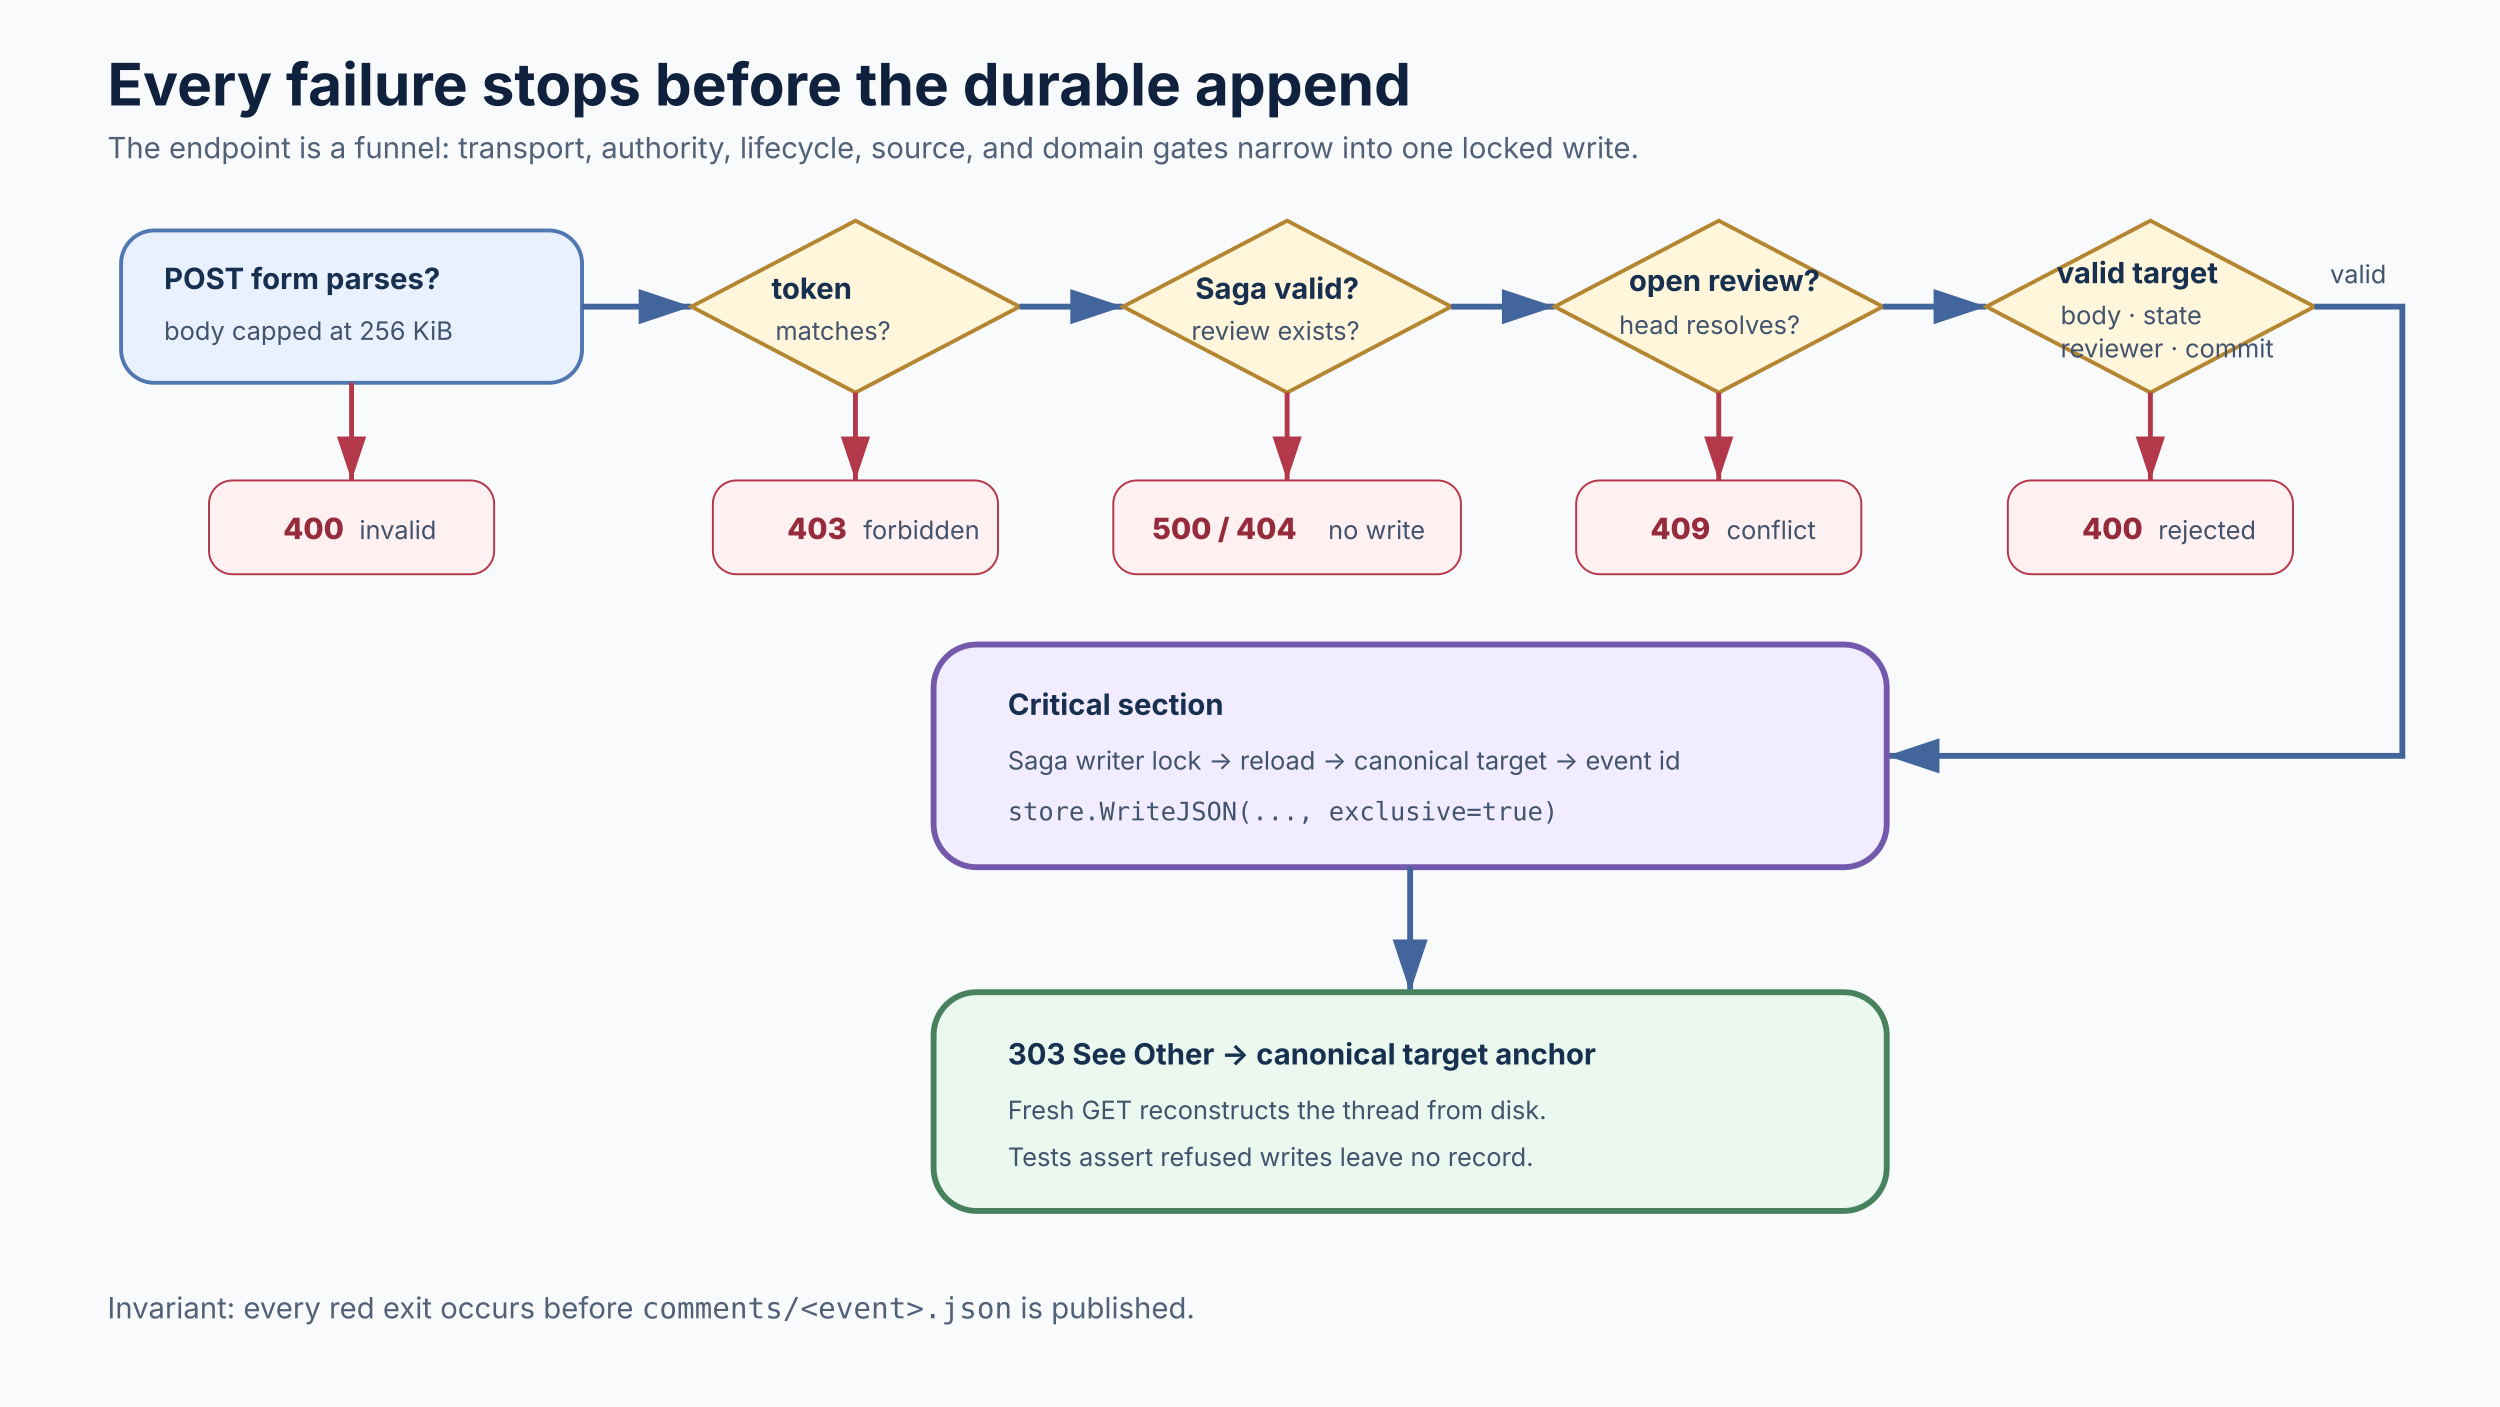
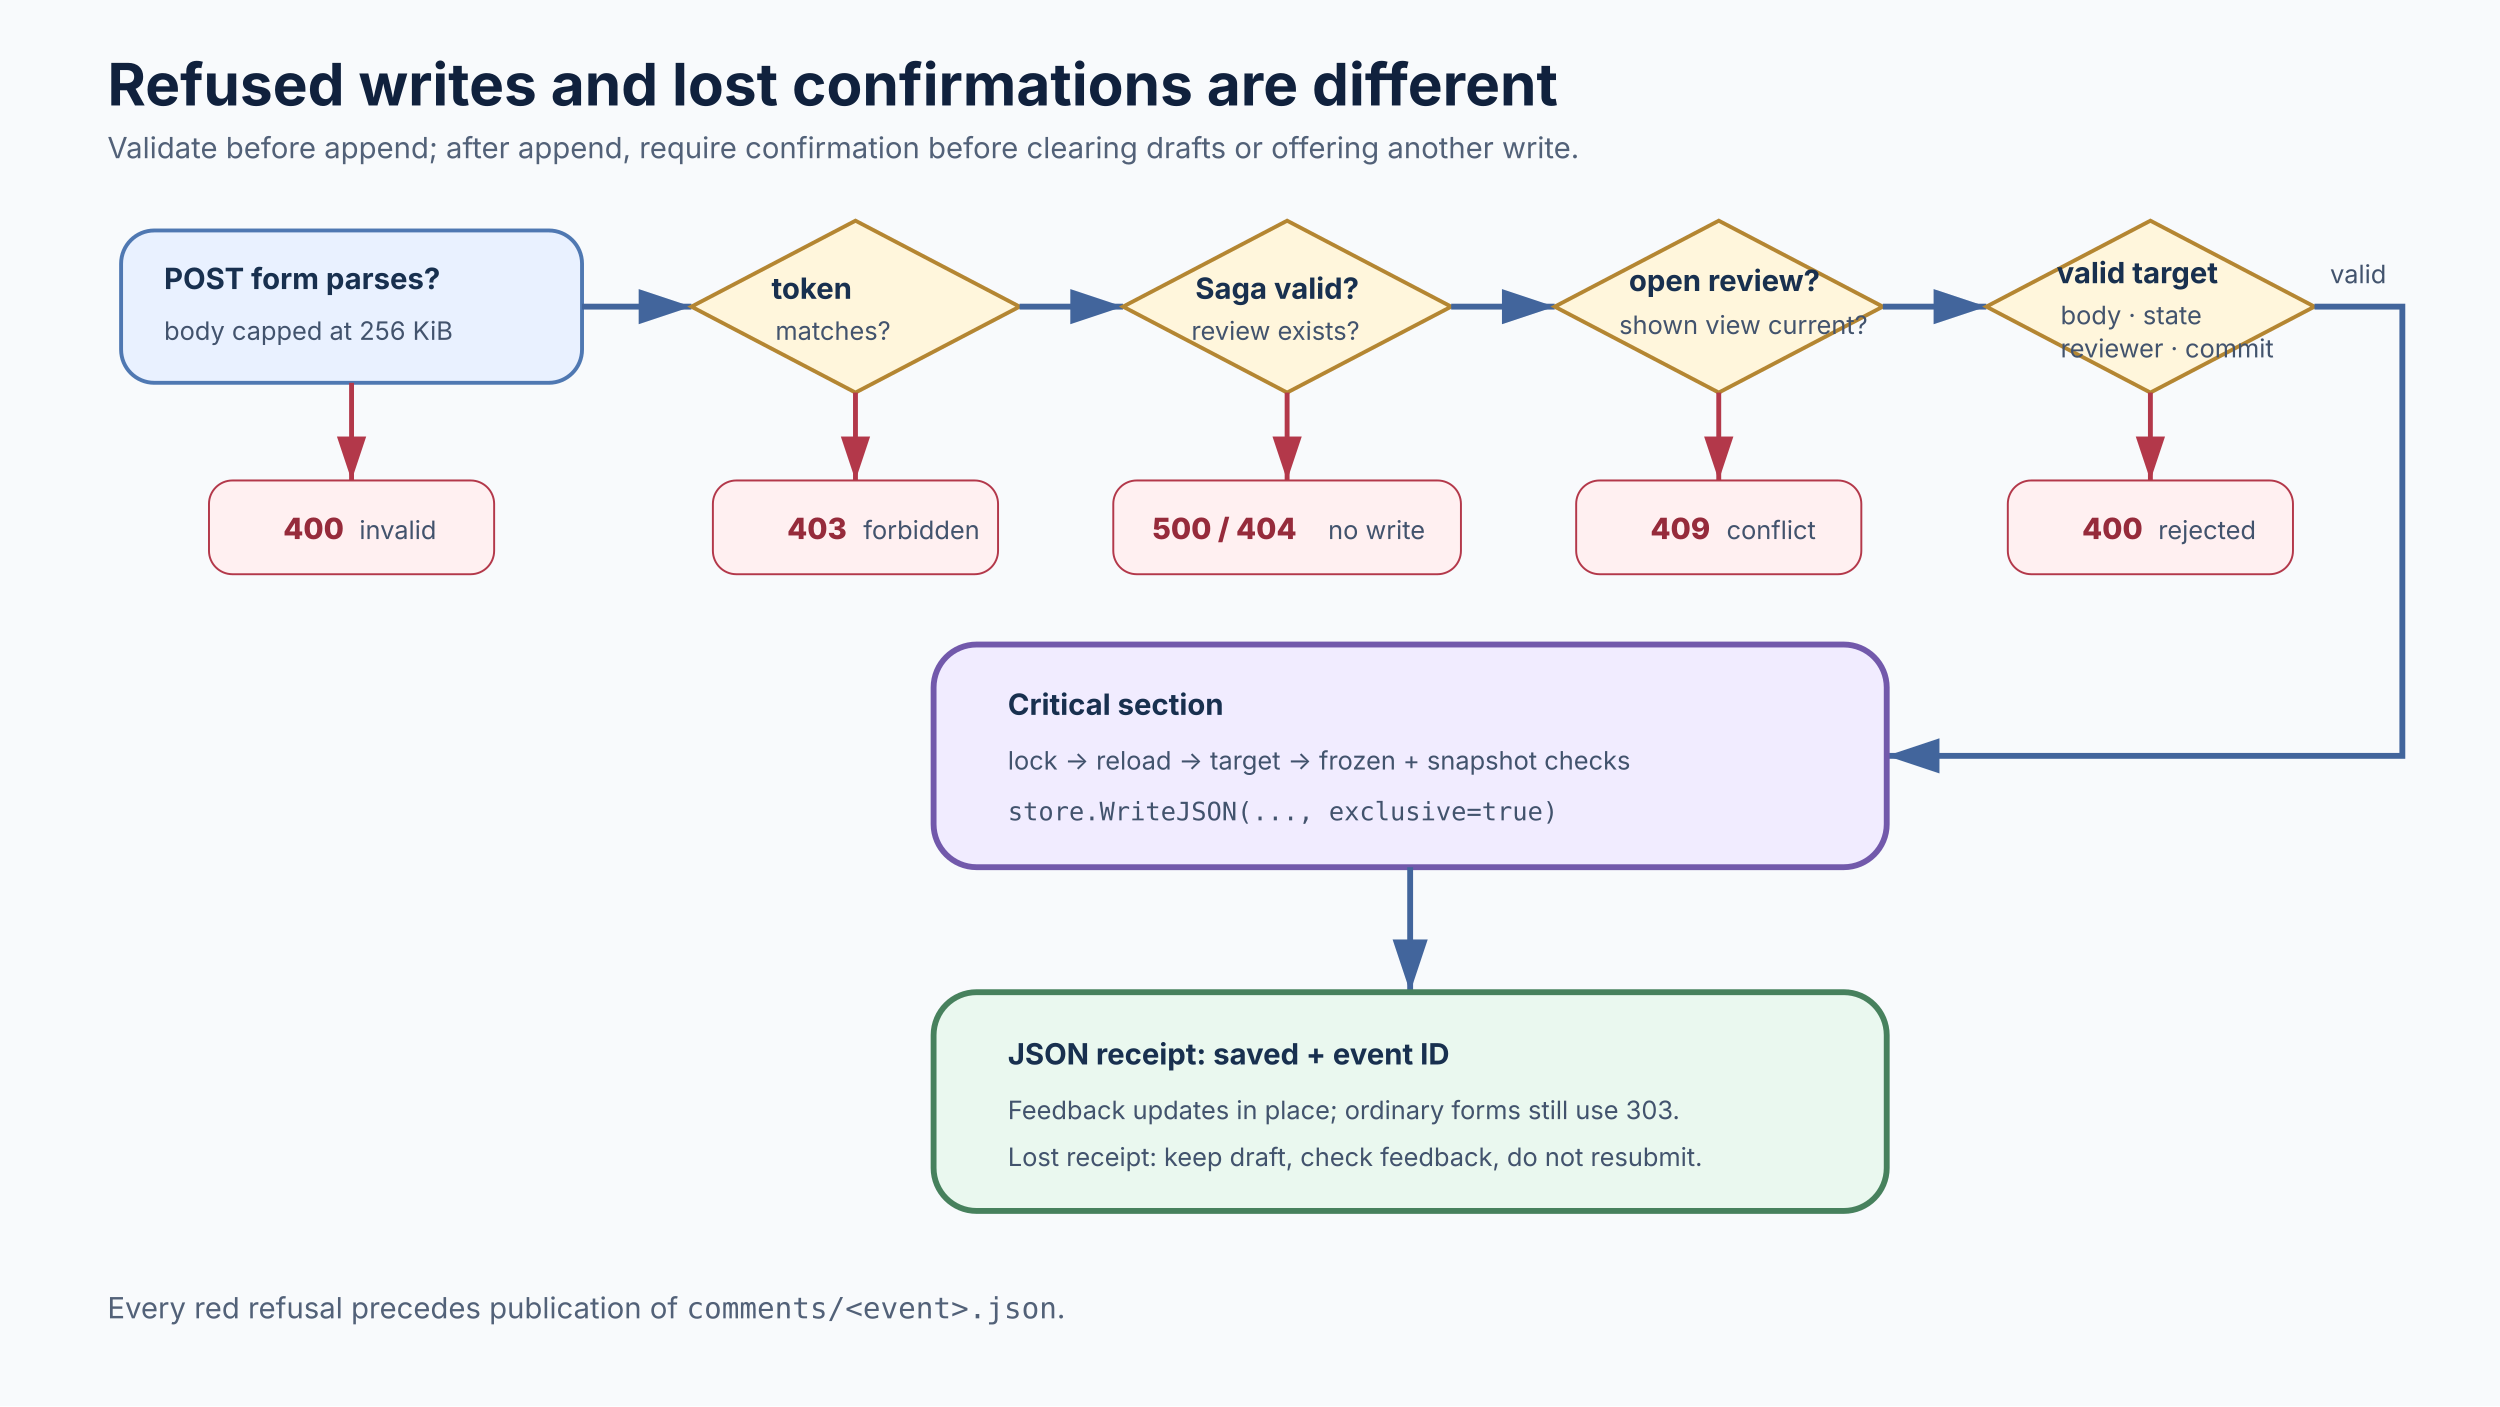
<svg xmlns="http://www.w3.org/2000/svg" viewBox="0 0 1280 720" role="img" aria-labelledby="title desc">
  <defs>
    <style>.ui{font-family:Inter,system-ui,sans-serif}.mono{font-family:ui-monospace,SFMono-Regular,monospace}.h{font-size:30px;font-weight:750;fill:#10213d}.sub{font-size:15px;fill:#526178}.q{font-size:15px;font-weight:700;fill:#18304f}.small{font-size:13px;fill:#42536d}.status{font-size:15px;font-weight:800}.flow{stroke:#42659c;stroke-width:3;fill:none;marker-end:url(#a)}.reject{stroke:#b3384a;stroke-width:2.5;fill:none;marker-end:url(#r)}</style>
    <marker id="a" markerWidth="10" markerHeight="10" refX="9" refY="3" orient="auto">
      <path d="M0 0L9 3L0 6Z" fill="#42659c" />
    </marker>
    <marker id="r" markerWidth="10" markerHeight="10" refX="9" refY="3" orient="auto">
      <path d="M0 0L9 3L0 6Z" fill="#b3384a" />
    </marker>
  </defs>
  <rect width="1280" height="720" fill="#f8fafc" />
-   <text class="ui h" x="55" y="54">Every failure stops before the durable append</text>
-   <text class="ui sub" x="55" y="81">The endpoint is a funnel: transport, authority, lifecycle, source, and domain gates narrow into one locked write.</text>
+   <text class="ui h" x="55" y="54">Refused writes and lost confirmations are different</text>
+   <text class="ui sub" x="55" y="81">Validate before append; after append, require confirmation before clearing drafts or offering another write.</text>
  <g id="bounded-input" class="ui">
    <rect x="62" y="118" width="236" height="78" rx="17" fill="#e9f1ff" stroke="#4f78b2" stroke-width="2" />
    <text class="q" x="84" y="148">POST form parses?</text>
    <text class="small" x="84" y="174">body capped at 256 KiB</text>
  </g>
  <path class="flow" d="M298 157H354" />
  <path class="reject" d="M180 196V246" />
  <g class="ui">
    <rect x="107" y="246" width="146" height="48" rx="12" fill="#fff0f1" stroke="#b3384a" />
    <text class="status" x="145" y="276" fill="#962b3b">400</text>
    <text class="small" x="184" y="276">invalid</text>
  </g>
  <g id="session-token" class="ui">
    <polygon points="438,113 522,157 438,201 354,157" fill="#fff6dc" stroke="#b48632" stroke-width="2" />
    <text class="q" x="395" y="153">token</text>
    <text class="small" x="397" y="174">matches?</text>
  </g>
  <path class="flow" d="M522 157H575" />
  <path class="reject" d="M438 201V246" />
  <g class="ui">
    <rect x="365" y="246" width="146" height="48" rx="12" fill="#fff0f1" stroke="#b3384a" />
    <text class="status" x="403" y="276" fill="#962b3b">403</text>
    <text class="small" x="442" y="276">forbidden</text>
  </g>
  <g id="saga-review" class="ui">
    <polygon points="659,113 743,157 659,201 575,157" fill="#fff6dc" stroke="#b48632" stroke-width="2" />
    <text class="q" x="612" y="153">Saga valid?</text>
    <text class="small" x="610" y="174">review exists?</text>
  </g>
  <path class="flow" d="M743 157H796" />
  <path class="reject" d="M659 201V246" />
  <g class="ui">
    <rect x="570" y="246" width="178" height="48" rx="12" fill="#fff0f1" stroke="#b3384a" />
    <text class="status" x="590" y="276" fill="#962b3b">500 / 404</text>
    <text class="small" x="680" y="276">no write</text>
  </g>
  <g id="mutable-range" class="ui">
    <polygon points="880,113 964,157 880,201 796,157" fill="#fff6dc" stroke="#b48632" stroke-width="2" />
    <text class="q" x="834" y="149">open review?</text>
-     <text class="small" x="829" y="171">head resolves?</text>
+     <text class="small" x="829" y="171">shown view current?</text>
  </g>
  <path class="flow" d="M964 157H1017" />
  <path class="reject" d="M880 201V246" />
  <g class="ui">
    <rect x="807" y="246" width="146" height="48" rx="12" fill="#fff0f1" stroke="#b3384a" />
    <text class="status" x="845" y="276" fill="#962b3b">409</text>
    <text class="small" x="884" y="276">conflict</text>
  </g>
  <g id="domain-validation" class="ui">
    <polygon points="1101,113 1185,157 1101,201 1017,157" fill="#fff6dc" stroke="#b48632" stroke-width="2" />
    <text class="q" x="1053" y="145">valid target</text>
    <text class="small" x="1055" y="166">body · state</text>
    <text class="small" x="1055" y="183">reviewer · commit</text>
  </g>
  <path class="reject" d="M1101 201V246" />
  <g class="ui">
    <rect x="1028" y="246" width="146" height="48" rx="12" fill="#fff0f1" stroke="#b3384a" />
    <text class="status" x="1066" y="276" fill="#962b3b">400</text>
    <text class="small" x="1105" y="276">rejected</text>
  </g>
  <path class="flow" d="M1185 157H1230V387H966" />
  <text class="ui small" x="1193" y="145" fill="#2d5b91">valid</text>
  <g id="durable-append" class="ui">
    <rect x="478" y="330" width="488" height="114" rx="22" fill="#f1ecff" stroke="#7259ab" stroke-width="3" />
    <text class="q" x="516" y="366">Critical section</text>
-     <text class="small" x="516" y="394">Saga writer lock → reload → canonical target → event id</text>
+     <text class="small" x="516" y="394">lock → reload → target → frozen + snapshot checks</text>
    <text class="mono small" x="516" y="420">store.WriteJSON(..., exclusive=true)</text>
  </g>
  <path class="flow" d="M722 444V508" />
  <g id="success-outcome" class="ui">
    <rect x="478" y="508" width="488" height="112" rx="22" fill="#eaf8ef" stroke="#47815d" stroke-width="3" />
-     <text class="q" x="516" y="545">303 See Other → canonical target anchor</text>
-     <text class="small" x="516" y="573">Fresh GET reconstructs the thread from disk.</text>
-     <text class="small" x="516" y="597">Tests assert refused writes leave no record.</text>
+     <text class="q" x="516" y="545">JSON receipt: saved + event ID</text>
+     <text class="small" x="516" y="573">Feedback updates in place; ordinary forms still use 303.</text>
+     <text class="small" x="516" y="597">Lost receipt: keep draft, check feedback, do not resubmit.</text>
  </g>
-   <text class="ui sub" x="55" y="675">Invariant: every red exit occurs before <tspan class="mono">comments/&lt;event&gt;.json</tspan> is published.</text>
+   <text class="ui sub" x="55" y="675">Every red refusal precedes publication of <tspan class="mono">comments/&lt;event&gt;.json</tspan>.</text>
</svg>
